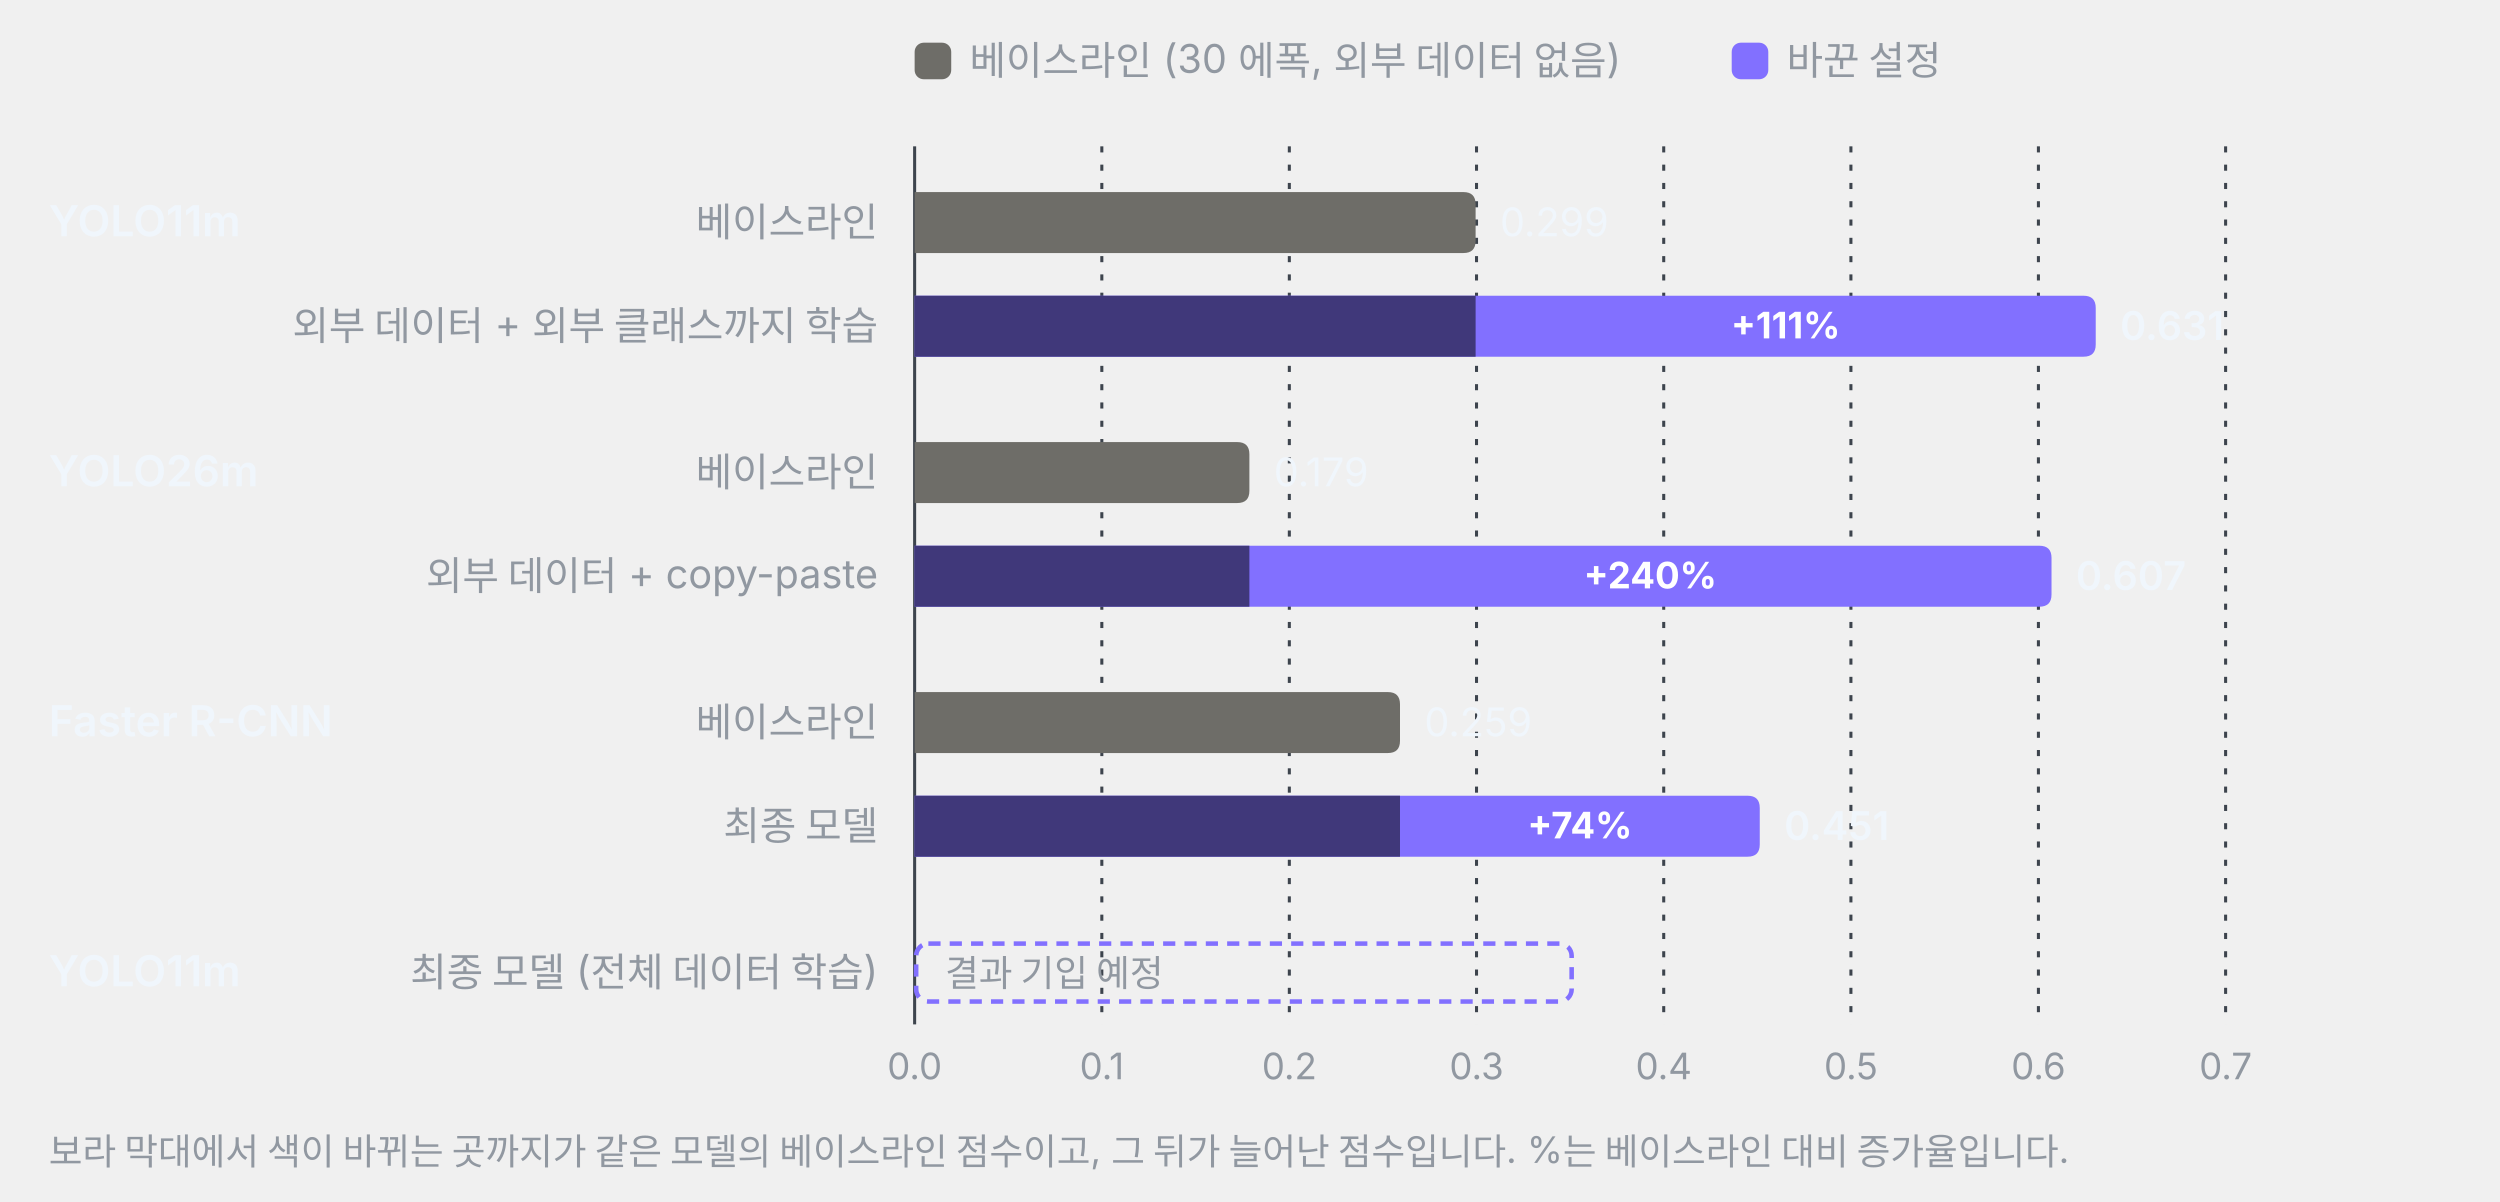
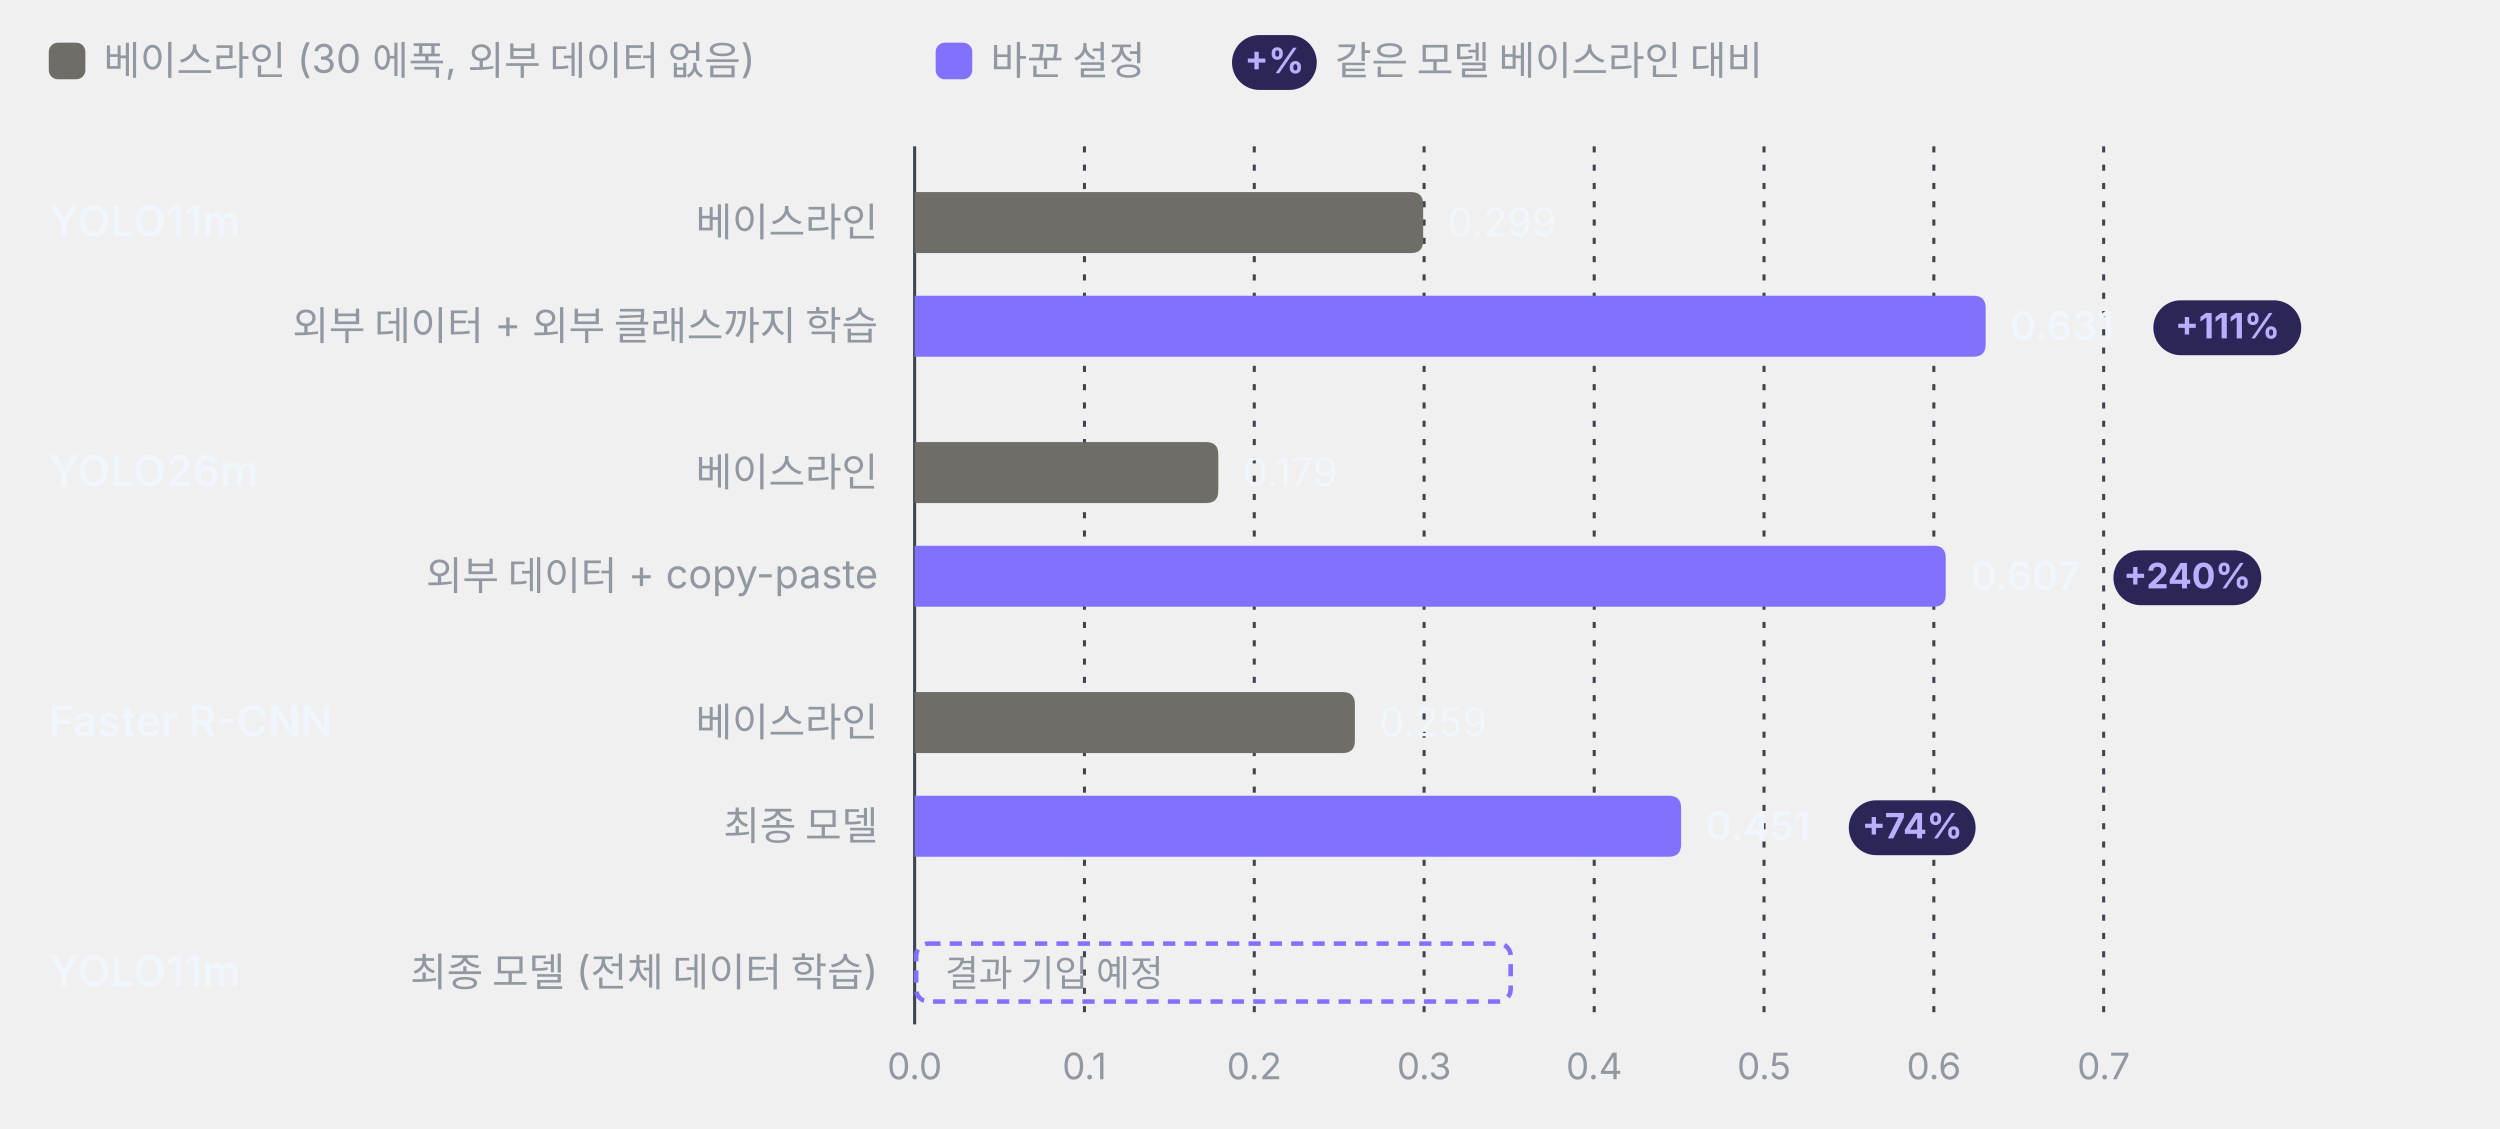
- <svg xmlns="http://www.w3.org/2000/svg" width="820" height="394" viewBox="0 0 820 394" font-family="-apple-system, BlinkMacSystemFont, 'Apple SD Gothic Neo', 'Malgun Gothic', 'Noto Sans KR', 'Segoe UI', sans-serif" role="img" aria-label="모델·설정별 Kaggle mAP@[0.75:0.95] 막대그래프">
-   <rect x="300" y="14" width="12" height="12" rx="3" fill="#6e6d68" />
-   <text x="318" y="24.5" font-size="13" fill="#9198a1">베이스라인 (30 에폭, 외부 데이터 없음)</text>
-   <rect x="568.0" y="14" width="12" height="12" rx="3" fill="#8270FF" />
-   <text x="586.0" y="24.5" font-size="13" fill="#9198a1">바꾼 설정</text>
+ <svg xmlns="http://www.w3.org/2000/svg" width="820" height="370" viewBox="0 0 820 370" font-family="-apple-system, BlinkMacSystemFont, 'Apple SD Gothic Neo', 'Malgun Gothic', 'Noto Sans KR', 'Segoe UI', sans-serif" role="img" aria-label="모델·설정별 Kaggle mAP@[0.75:0.95] 막대그래프">
+   <rect x="16" y="14" width="12" height="12" rx="3" fill="#6e6d68" />
+   <text x="34" y="24.5" font-size="13" fill="#9198a1">베이스라인 (30 에폭, 외부 데이터 없음)</text>
+   <rect x="306.9" y="14" width="12" height="12" rx="3" fill="#8270FF" />
+   <text x="324.9" y="24.5" font-size="13" fill="#9198a1">바꾼 설정</text>
+   <rect x="404.1" y="11.5" width="27.8" height="18" rx="9.0" fill="#2B2558" />
+   <text x="418.0" y="24.0" font-size="11.5" font-weight="700" fill="#B9AFFF" text-anchor="middle">+%</text>
+   <text x="437.9" y="24.5" font-size="13" fill="#9198a1">같은 모델 베이스라인 대비</text>
  <line x1="300.0" y1="48" x2="300.0" y2="336" stroke="#3d444d" stroke-width="1" />
  <text x="300.0" y="354" font-size="12" fill="#9198a1" text-anchor="middle">0.0</text>
-   <line x1="361.4" y1="48" x2="361.4" y2="336" stroke="#3d444d" stroke-width="1" stroke-dasharray="2 4" />
-   <text x="361.4" y="354" font-size="12" fill="#9198a1" text-anchor="middle">0.1</text>
-   <line x1="422.9" y1="48" x2="422.9" y2="336" stroke="#3d444d" stroke-width="1" stroke-dasharray="2 4" />
-   <text x="422.9" y="354" font-size="12" fill="#9198a1" text-anchor="middle">0.2</text>
-   <line x1="484.3" y1="48" x2="484.3" y2="336" stroke="#3d444d" stroke-width="1" stroke-dasharray="2 4" />
-   <text x="484.3" y="354" font-size="12" fill="#9198a1" text-anchor="middle">0.3</text>
-   <line x1="545.7" y1="48" x2="545.7" y2="336" stroke="#3d444d" stroke-width="1" stroke-dasharray="2 4" />
-   <text x="545.7" y="354" font-size="12" fill="#9198a1" text-anchor="middle">0.4</text>
-   <line x1="607.1" y1="48" x2="607.1" y2="336" stroke="#3d444d" stroke-width="1" stroke-dasharray="2 4" />
-   <text x="607.1" y="354" font-size="12" fill="#9198a1" text-anchor="middle">0.5</text>
-   <line x1="668.6" y1="48" x2="668.6" y2="336" stroke="#3d444d" stroke-width="1" stroke-dasharray="2 4" />
-   <text x="668.6" y="354" font-size="12" fill="#9198a1" text-anchor="middle">0.6</text>
-   <line x1="730.0" y1="48" x2="730.0" y2="336" stroke="#3d444d" stroke-width="1" stroke-dasharray="2 4" />
-   <text x="730.0" y="354" font-size="12" fill="#9198a1" text-anchor="middle">0.7</text>
+   <line x1="355.7" y1="48" x2="355.7" y2="336" stroke="#3d444d" stroke-width="1" stroke-dasharray="2 4" />
+   <text x="355.7" y="354" font-size="12" fill="#9198a1" text-anchor="middle">0.1</text>
+   <line x1="411.4" y1="48" x2="411.4" y2="336" stroke="#3d444d" stroke-width="1" stroke-dasharray="2 4" />
+   <text x="411.4" y="354" font-size="12" fill="#9198a1" text-anchor="middle">0.2</text>
+   <line x1="467.1" y1="48" x2="467.1" y2="336" stroke="#3d444d" stroke-width="1" stroke-dasharray="2 4" />
+   <text x="467.1" y="354" font-size="12" fill="#9198a1" text-anchor="middle">0.3</text>
+   <line x1="522.9" y1="48" x2="522.9" y2="336" stroke="#3d444d" stroke-width="1" stroke-dasharray="2 4" />
+   <text x="522.9" y="354" font-size="12" fill="#9198a1" text-anchor="middle">0.4</text>
+   <line x1="578.6" y1="48" x2="578.6" y2="336" stroke="#3d444d" stroke-width="1" stroke-dasharray="2 4" />
+   <text x="578.6" y="354" font-size="12" fill="#9198a1" text-anchor="middle">0.5</text>
+   <line x1="634.3" y1="48" x2="634.3" y2="336" stroke="#3d444d" stroke-width="1" stroke-dasharray="2 4" />
+   <text x="634.3" y="354" font-size="12" fill="#9198a1" text-anchor="middle">0.6</text>
+   <line x1="690.0" y1="48" x2="690.0" y2="336" stroke="#3d444d" stroke-width="1" stroke-dasharray="2 4" />
+   <text x="690.0" y="354" font-size="12" fill="#9198a1" text-anchor="middle">0.7</text>
  <text x="16" y="77.5" font-size="14" font-weight="600" fill="#f0f6fc">YOLO11m</text>
  <text x="288" y="77.5" font-size="13" fill="#9198a1" text-anchor="end">베이스라인</text>
-   <path d="M300.0,63.0 H480.0 Q484.0,63.0 484.0,67.0 V79.0 Q484.0,83.0 480.0,83.0 H300.0 Z" fill="#6e6d68" />
-   <text x="492.0" y="77.5" font-size="13" font-weight="400" fill="#f0f6fc">0.299</text>
+   <path d="M300.0,63.0 H462.8 Q466.8,63.0 466.8,67.0 V79.0 Q466.8,83.0 462.8,83.0 H300.0 Z" fill="#6e6d68" />
+   <text x="474.8" y="77.5" font-size="13" font-weight="400" fill="#f0f6fc">0.299</text>
  <text x="288" y="111.5" font-size="13" fill="#9198a1" text-anchor="end">외부 데이터 + 외부 클래스까지 학습</text>
-   <path d="M300.0,97.0 H683.4 Q687.4,97.0 687.4,101.0 V113.0 Q687.4,117.0 683.4,117.0 H300.0 Z" fill="#8270FF" />
-   <rect x="300" y="97.0" width="184.0" height="20" fill="#40387A" />
-   <text x="585.7" y="111.0" font-size="12" font-weight="700" fill="#ffffff" text-anchor="middle">+111%</text>
-   <text x="695.4" y="111.5" font-size="13" font-weight="600" fill="#f0f6fc">0.631</text>
+   <path d="M300.0,97.0 H647.3 Q651.3,97.0 651.3,101.0 V113.0 Q651.3,117.0 647.3,117.0 H300.0 Z" fill="#8270FF" />
+   <text x="659.3" y="111.5" font-size="13" font-weight="600" fill="#f0f6fc">0.631</text>
+   <rect x="706.3" y="98.5" width="48.5" height="18" rx="9.0" fill="#2B2558" />
+   <text x="730.6" y="111.0" font-size="11.5" font-weight="700" fill="#B9AFFF" text-anchor="middle">+111%</text>
  <text x="16" y="159.5" font-size="14" font-weight="600" fill="#f0f6fc">YOLO26m</text>
  <text x="288" y="159.5" font-size="13" fill="#9198a1" text-anchor="end">베이스라인</text>
-   <path d="M300.0,145.0 H405.8 Q409.8,145.0 409.8,149.0 V161.0 Q409.8,165.0 405.8,165.0 H300.0 Z" fill="#6e6d68" />
-   <text x="417.8" y="159.5" font-size="13" font-weight="400" fill="#f0f6fc">0.179</text>
+   <path d="M300.0,145.0 H395.6 Q399.6,145.0 399.6,149.0 V161.0 Q399.6,165.0 395.6,165.0 H300.0 Z" fill="#6e6d68" />
+   <text x="407.6" y="159.5" font-size="13" font-weight="400" fill="#f0f6fc">0.179</text>
  <text x="288" y="193.5" font-size="13" fill="#9198a1" text-anchor="end">외부 데이터 + copy-paste</text>
-   <path d="M300.0,179.0 H668.9 Q672.9,179.0 672.9,183.0 V195.0 Q672.9,199.0 668.9,199.0 H300.0 Z" fill="#8270FF" />
-   <rect x="300" y="179.0" width="109.8" height="20" fill="#40387A" />
-   <text x="541.3" y="193.0" font-size="12" font-weight="700" fill="#ffffff" text-anchor="middle">+240%</text>
-   <text x="680.9" y="193.5" font-size="13" font-weight="600" fill="#f0f6fc">0.607</text>
+   <path d="M300.0,179.0 H634.2 Q638.2,179.0 638.2,183.0 V195.0 Q638.2,199.0 634.2,199.0 H300.0 Z" fill="#8270FF" />
+   <text x="646.2" y="193.5" font-size="13" font-weight="600" fill="#f0f6fc">0.607</text>
+   <rect x="693.2" y="180.5" width="48.5" height="18" rx="9.0" fill="#2B2558" />
+   <text x="717.4" y="193.0" font-size="11.5" font-weight="700" fill="#B9AFFF" text-anchor="middle">+240%</text>
  <text x="16" y="241.5" font-size="14" font-weight="600" fill="#f0f6fc">Faster R-CNN</text>
  <text x="288" y="241.5" font-size="13" fill="#9198a1" text-anchor="end">베이스라인</text>
-   <path d="M300.0,227.0 H455.2 Q459.2,227.0 459.2,231.0 V243.0 Q459.2,247.0 455.2,247.0 H300.0 Z" fill="#6e6d68" />
-   <text x="467.2" y="241.5" font-size="13" font-weight="400" fill="#f0f6fc">0.259</text>
+   <path d="M300.0,227.0 H440.4 Q444.4,227.0 444.4,231.0 V243.0 Q444.4,247.0 440.4,247.0 H300.0 Z" fill="#6e6d68" />
+   <text x="452.4" y="241.5" font-size="13" font-weight="400" fill="#f0f6fc">0.259</text>
  <text x="288" y="275.5" font-size="13" fill="#9198a1" text-anchor="end">최종 모델</text>
-   <path d="M300.0,261.0 H573.2 Q577.2,261.0 577.2,265.0 V277.0 Q577.2,281.0 573.2,281.0 H300.0 Z" fill="#8270FF" />
-   <rect x="300" y="261.0" width="159.2" height="20" fill="#40387A" />
-   <text x="518.2" y="275.0" font-size="12" font-weight="700" fill="#ffffff" text-anchor="middle">+74%</text>
-   <text x="585.2" y="275.5" font-size="13" font-weight="600" fill="#f0f6fc">0.451</text>
+   <path d="M300.0,261.0 H547.4 Q551.4,261.0 551.4,265.0 V277.0 Q551.4,281.0 547.4,281.0 H300.0 Z" fill="#8270FF" />
+   <text x="559.4" y="275.5" font-size="13" font-weight="600" fill="#f0f6fc">0.451</text>
+   <rect x="606.4" y="262.5" width="41.6" height="18" rx="9.0" fill="#2B2558" />
+   <text x="627.2" y="275.0" font-size="11.5" font-weight="700" fill="#B9AFFF" text-anchor="middle">+74%</text>
  <text x="16" y="323.5" font-size="14" font-weight="600" fill="#f0f6fc">YOLO11m</text>
  <text x="288" y="323.5" font-size="13" fill="#9198a1" text-anchor="end">최종 모델 (전체 데이터 학습)</text>
-   <rect x="300.5" y="309.5" width="215.0" height="19" rx="4" fill="none" stroke="#8270FF" stroke-width="1.5" stroke-dasharray="4 3" />
+   <rect x="300.5" y="309.5" width="195.0" height="19" rx="4" fill="none" stroke="#8270FF" stroke-width="1.5" stroke-dasharray="4 3" />
  <text x="310" y="323.5" font-size="12" fill="#9198a1">결과 기입 예정</text>
-   <text x="16" y="382" font-size="12" fill="#9198a1">보라 막대에서 색이 바뀌는 곳까지가 같은 모델의 베이스라인 점수이고, 그 뒤가 늘어난 점수입니다. %는 베이스라인 대비 증가율입니다.</text>
</svg>
